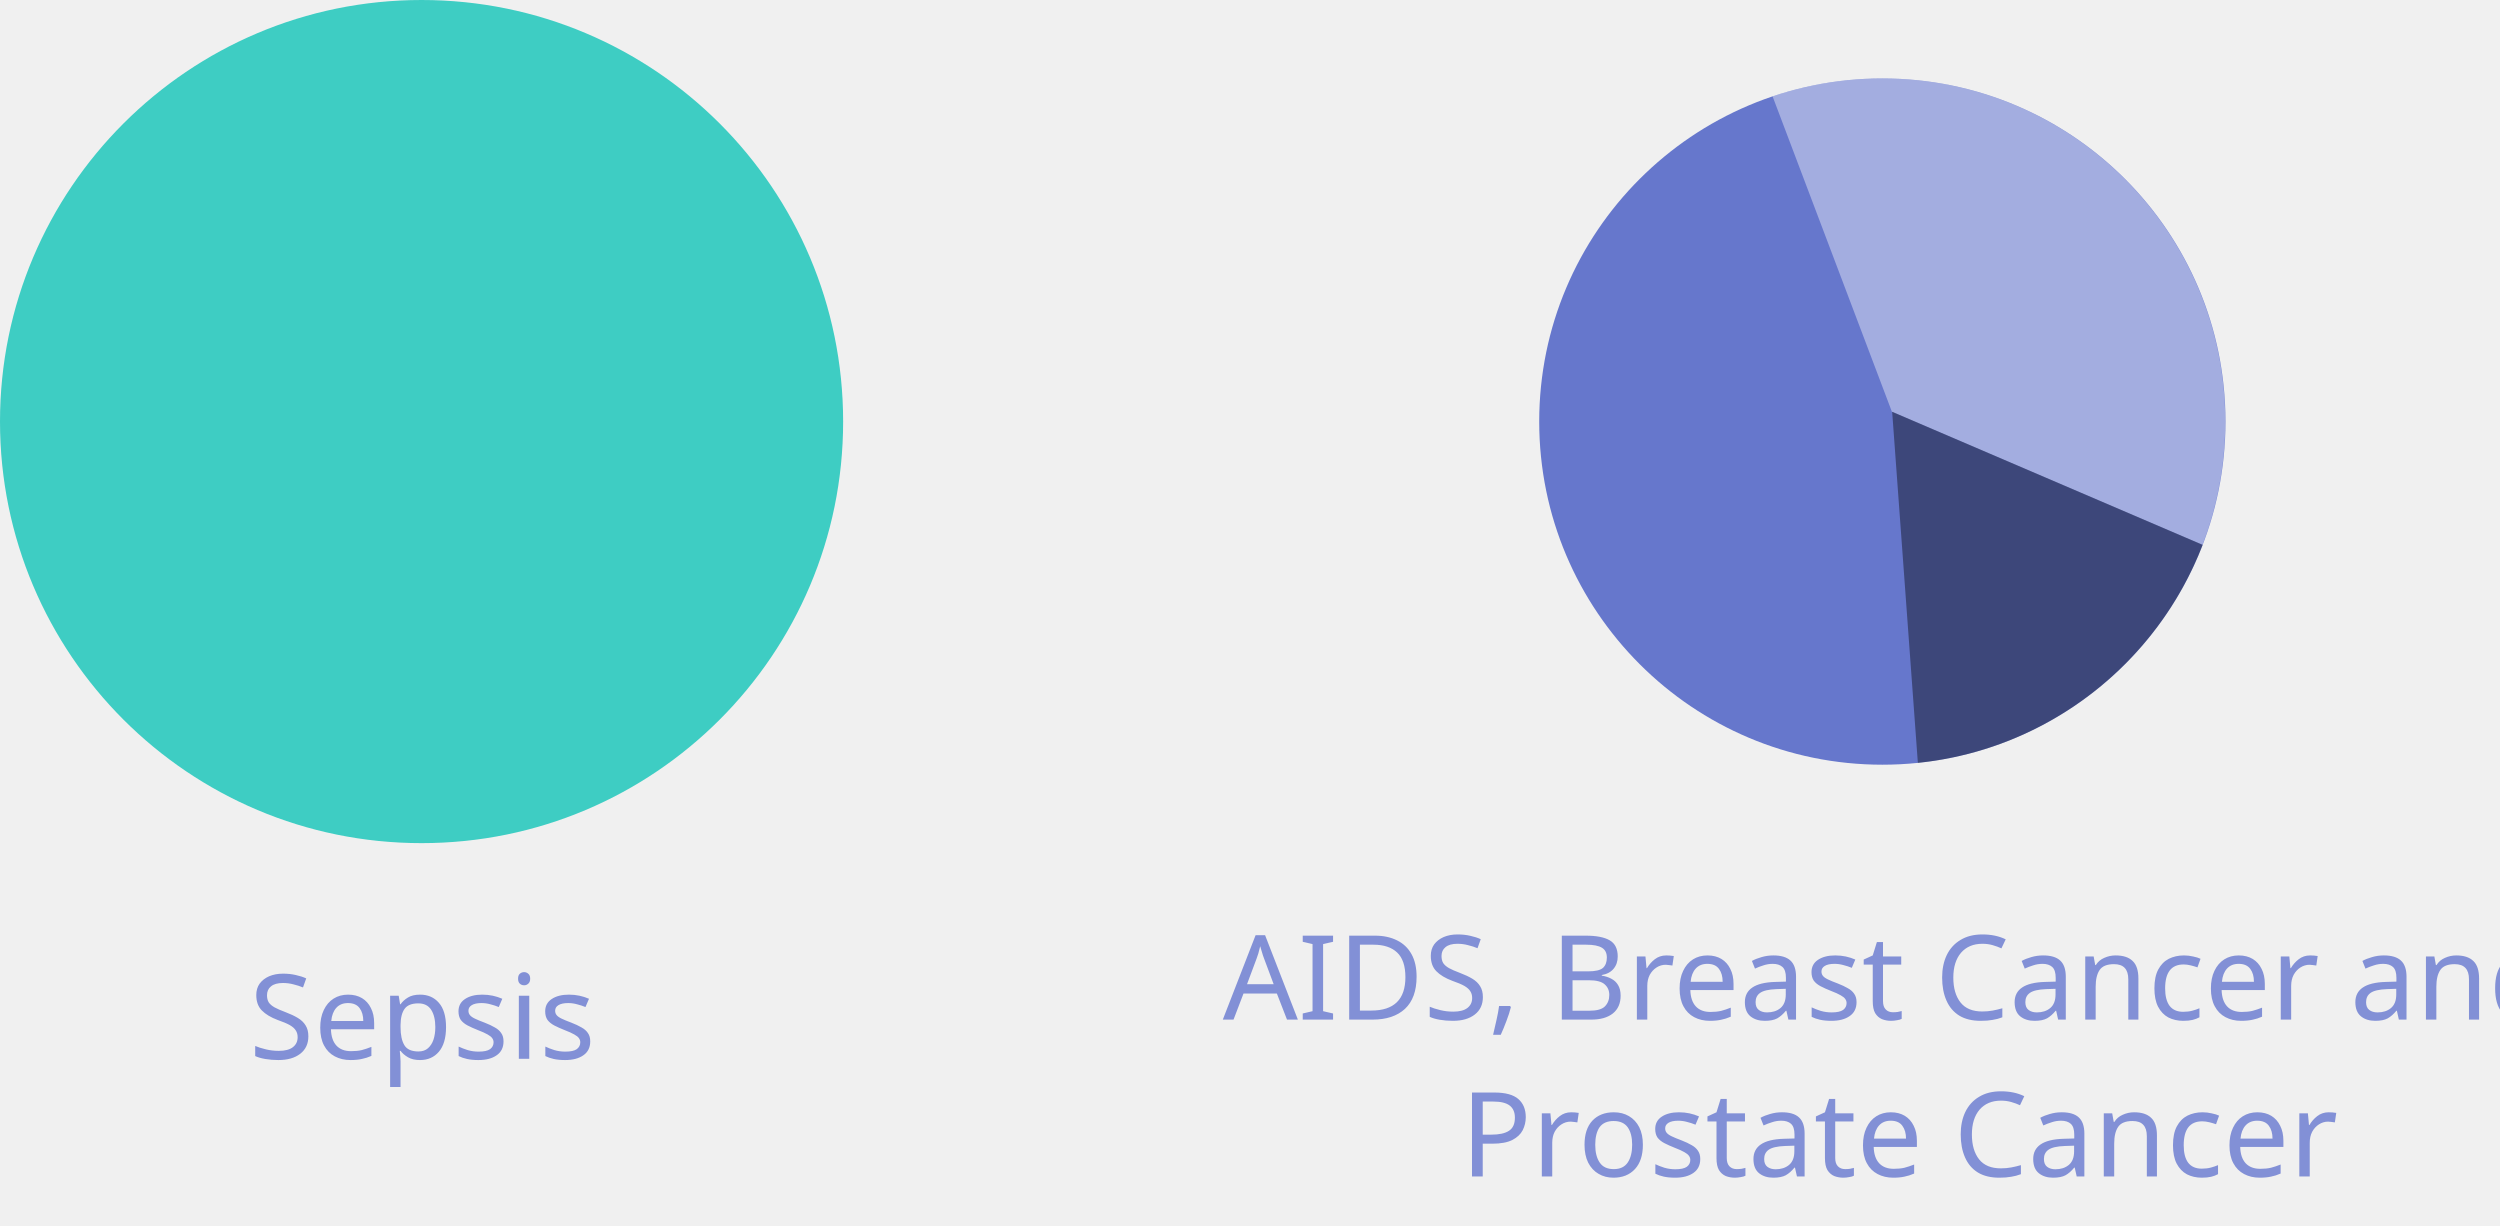
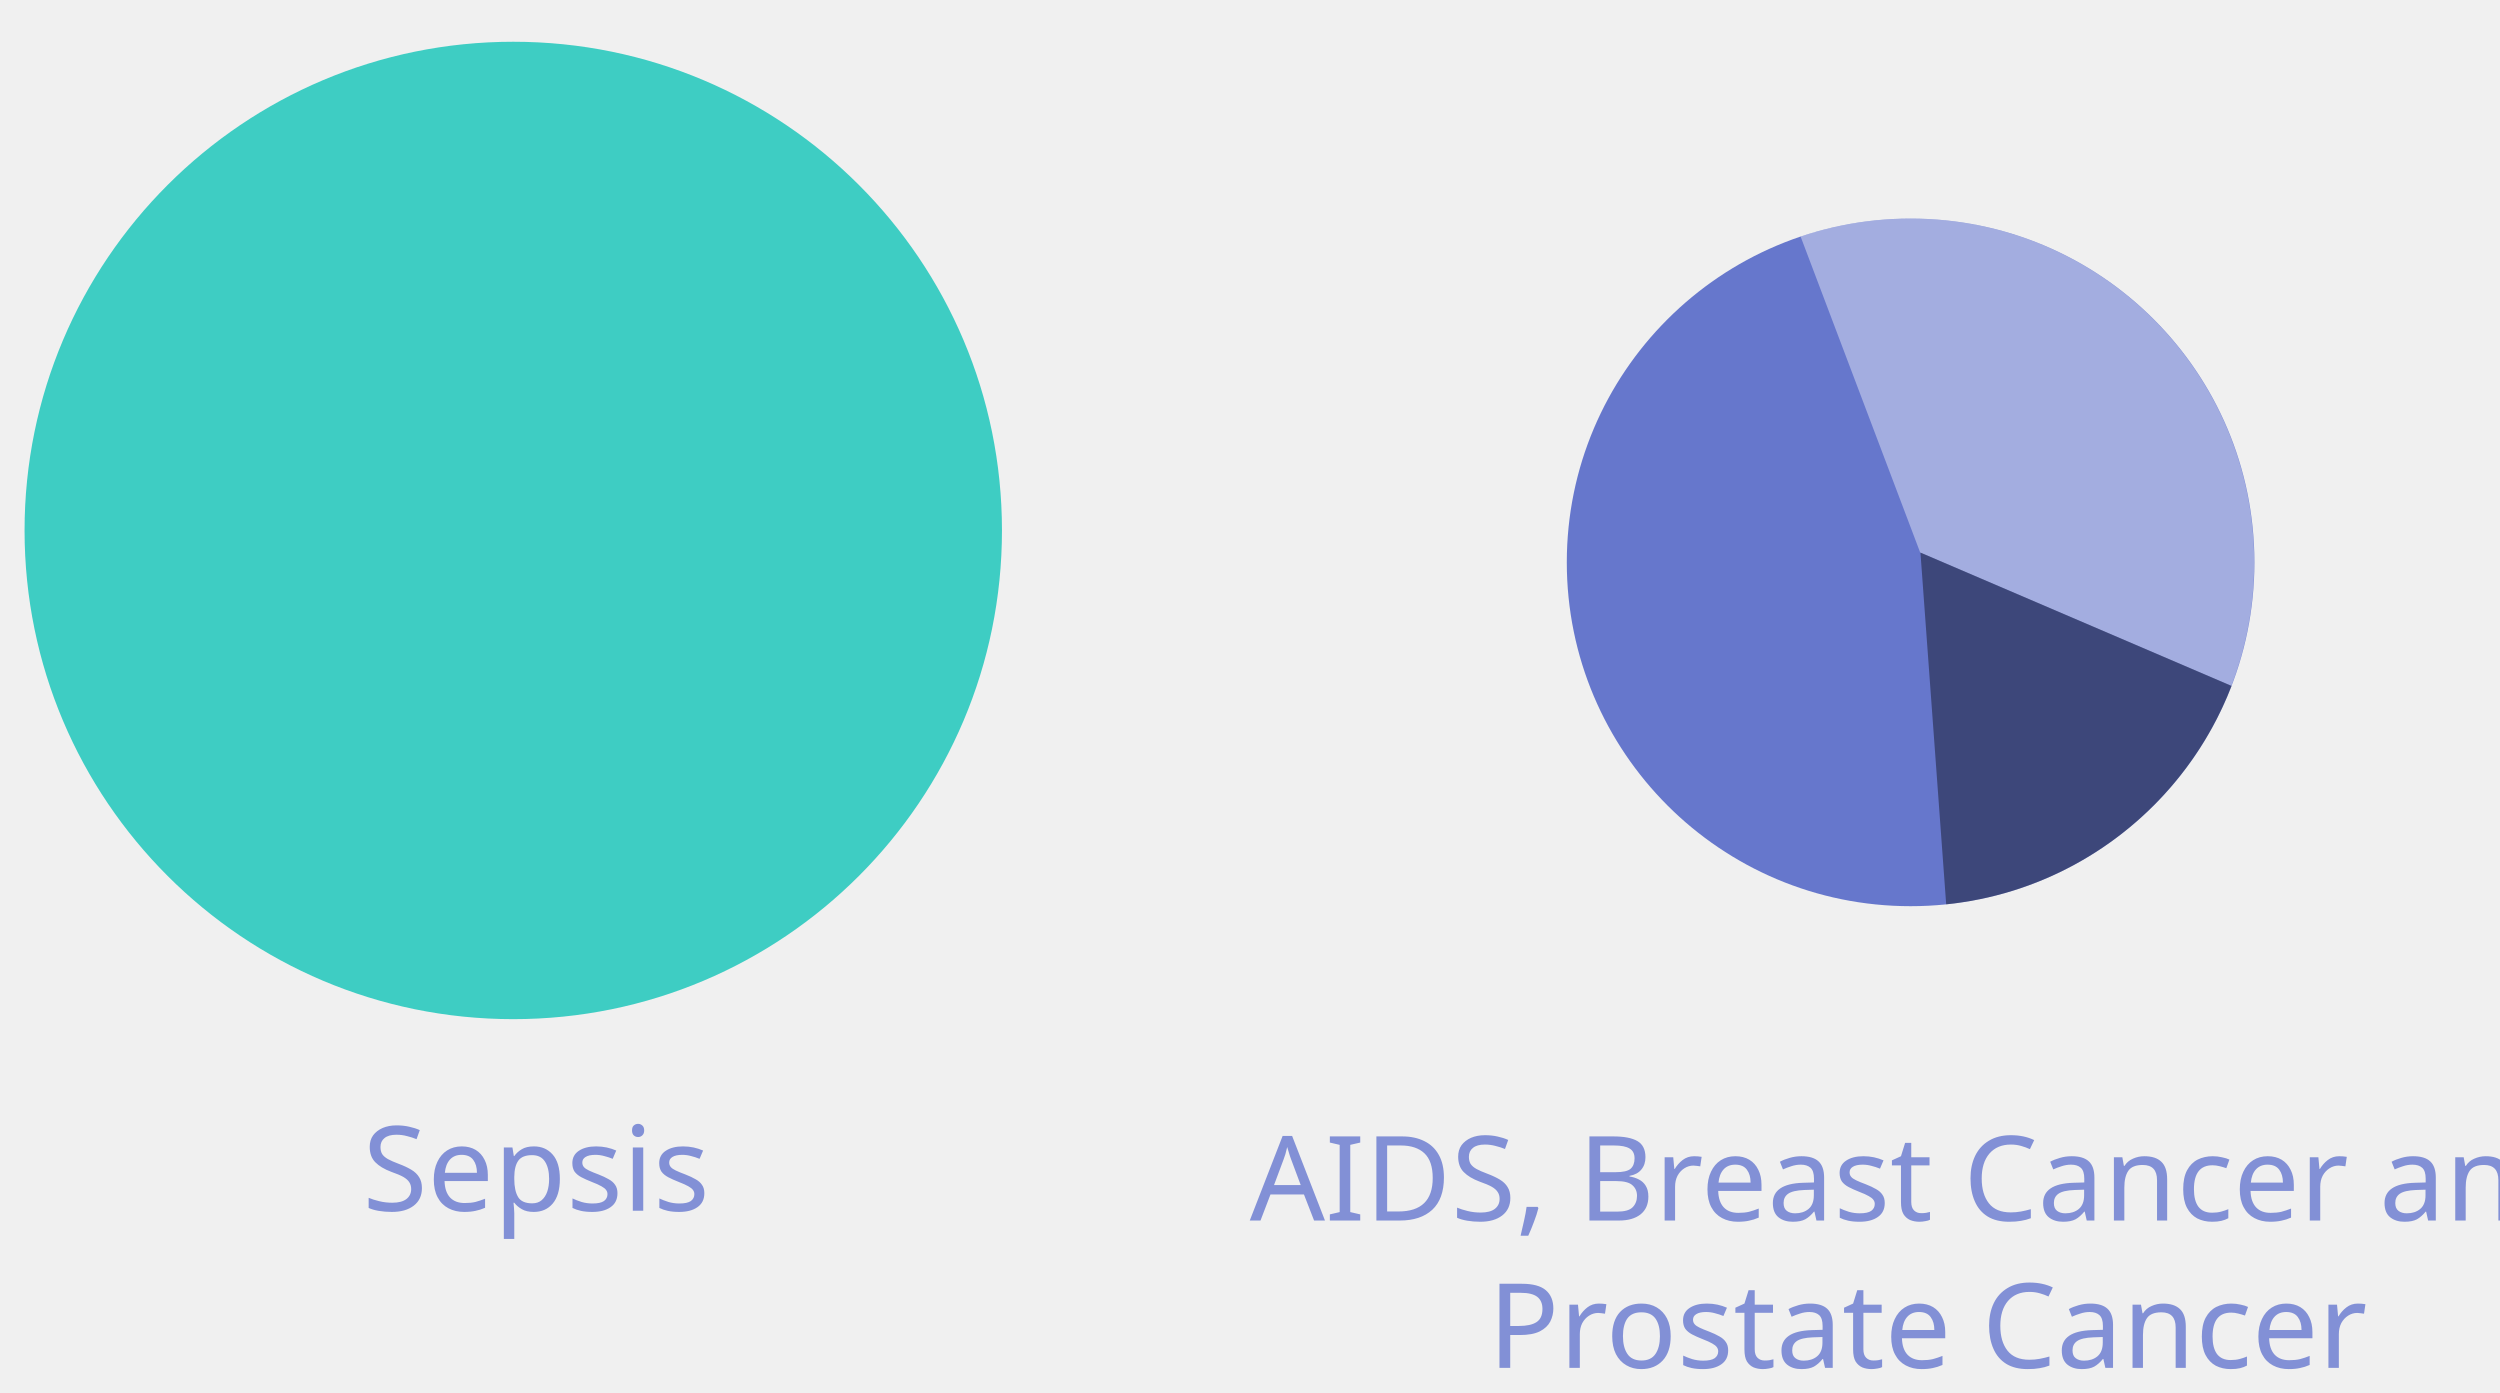
- <svg xmlns="http://www.w3.org/2000/svg" width="255px" height="125px" viewBox="0 0 255 125" version="1.1">
-   <defs />
-   <g id="Page-1" stroke="none" stroke-width="1" fill="none" fill-rule="evenodd">
+ <svg xmlns="http://www.w3.org/2000/svg" version="1.1" id="Layer_1" x="0px" y="0px" width="254.5px" height="141.75px" viewBox="-4.5 -16.75 254.5 141.75" enable-background="new -4.5 -16.75 254.5 141.75" xml:space="preserve">
+   <g id="Page-1">
    <g id="sepsis" transform="translate(-200, -919)">
      <g id="Group-9" transform="translate(200, 919)">
-         <text id="Sepsis" font-family="FuturaStd-Book, Futura Std" font-size="12" font-weight="300" fill="#8290D6">
-           <tspan x="25.42" y="108">Sepsis</tspan>
-         </text>
-         <text id="AIDS,-Breast-Cancer" font-family="FuturaStd-Book, Futura Std" font-size="12" font-weight="300" line-spacing="16" fill="#8290D6">
-           <tspan x="124.726" y="104">AIDS, Breast Cancer and </tspan>
-           <tspan x="148.99" y="120">Prostate Cancer</tspan>
-         </text>
-         <circle id="Oval-3" fill="#3ECDC3" cx="43" cy="43" r="43" />
-         <circle id="Oval-3-Copy" fill="#6677CC" cx="192" cy="43" r="35" />
-         <path d="M224.649,55.574 C226.152,51.672 226.975,47.432 226.975,43 C226.975,23.67 211.305,8 191.975,8 C188.068,8 184.309,8.64 180.8,9.822 L192.975,42 L224.649,55.574 Z" id="Combined-Shape" fill-opacity="0.4" fill="#FFFFFF" />
-         <path d="M195.621,77.815 C208.934,76.447 220.036,67.616 224.673,55.574 L193,42 L195.621,77.815 Z" id="Combined-Shape" fill-opacity="0.4" fill="#000000" />
+         <text transform="matrix(1 0 0 1 32.4199 106.5)" fill="#8290D6" font-family="'FuturaStd-Light'" font-size="12">Sepsis</text>
+         <text transform="matrix(1 0 0 1 122.7261 107.5)" fill="#8290D6" font-family="'FuturaStd-Light'" font-size="12">AIDS, Breast Cancer and </text>
+         <text transform="matrix(1 0 0 1 146.9902 122.5)" fill="#8290D6" font-family="'FuturaStd-Light'" font-size="12">Prostate Cancer</text>
+         <circle id="Oval-3" fill="#3ECDC3" cx="47.75" cy="37.25" r="49.75" />
+         <circle id="Oval-3-Copy" fill="#6677CC" cx="190" cy="40.5" r="35" />
+         <path id="Combined-Shape" fill="#FFFFFF" fill-opacity="0.4" d="M222.648,53.074c1.503-3.902,2.327-8.142,2.327-12.574     c0-19.33-15.671-35-35-35c-3.908,0-7.666,0.641-11.176,1.822L190.976,39.5L222.648,53.074z" />
+         <path id="Combined-Shape_1_" fill-opacity="0.4" d="M193.621,75.314c13.313-1.367,24.415-10.199,29.053-22.24L191,39.5     L193.621,75.314z" />
      </g>
    </g>
  </g>
</svg>
